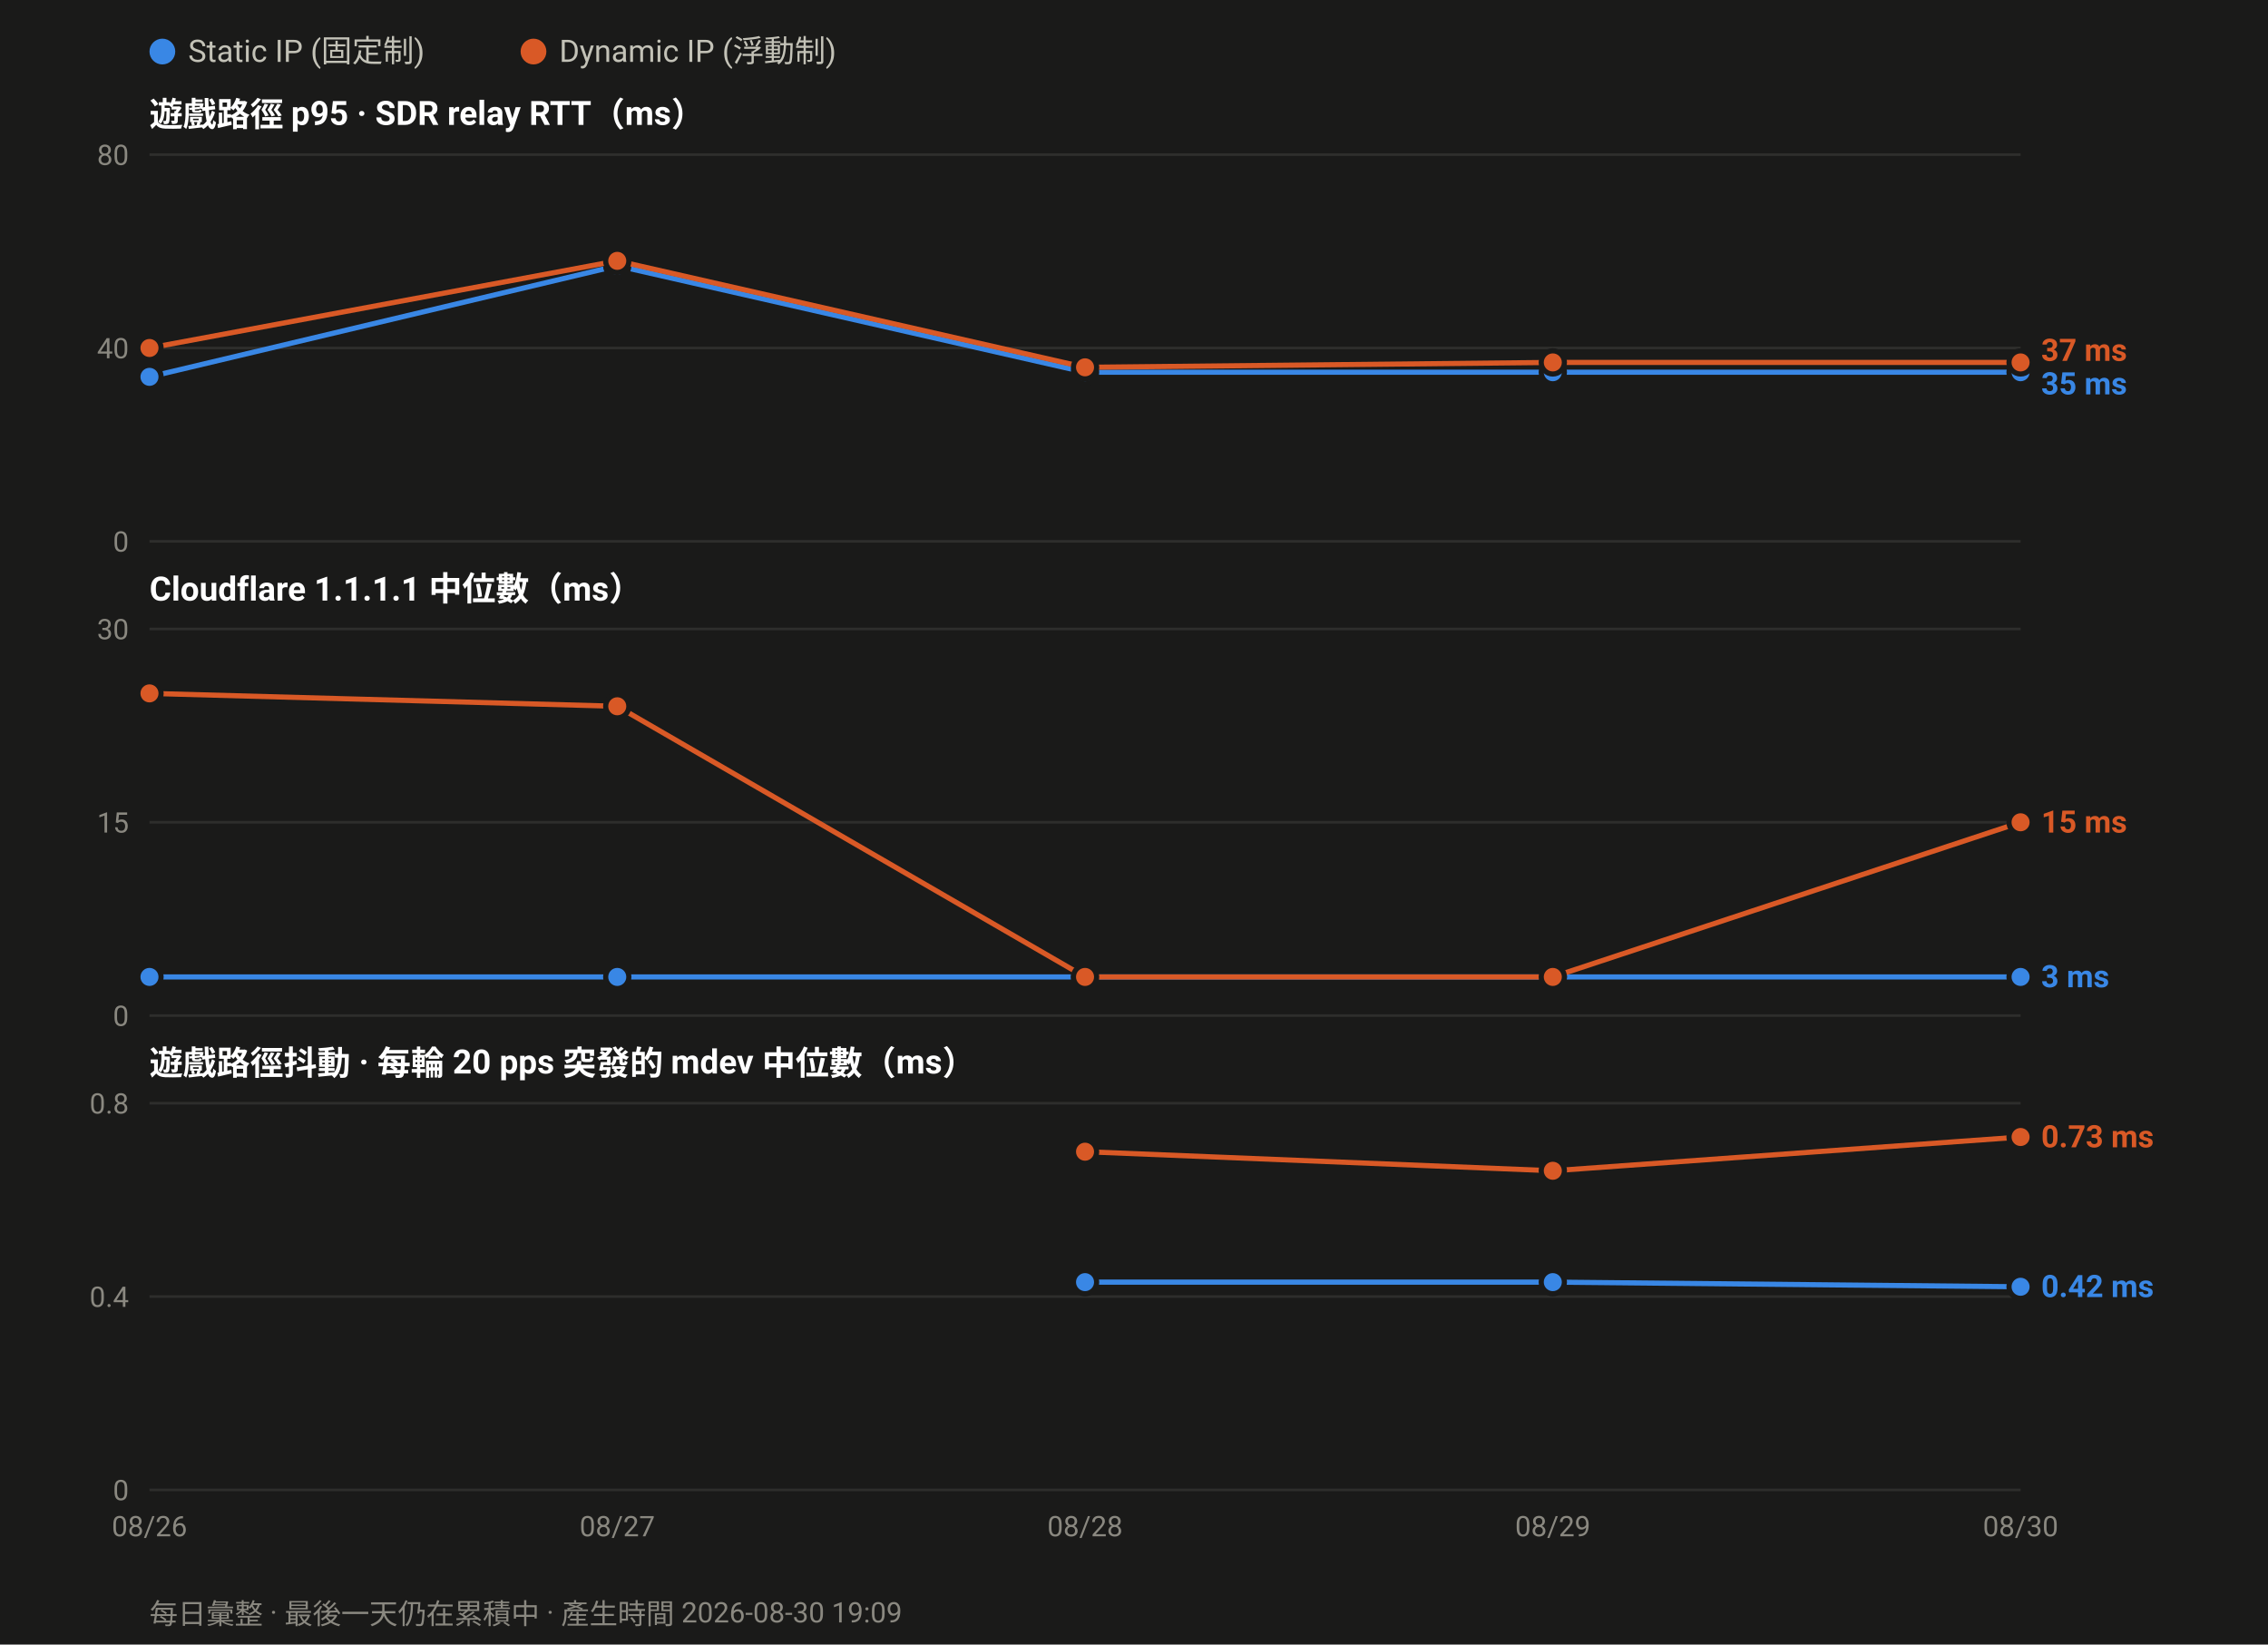
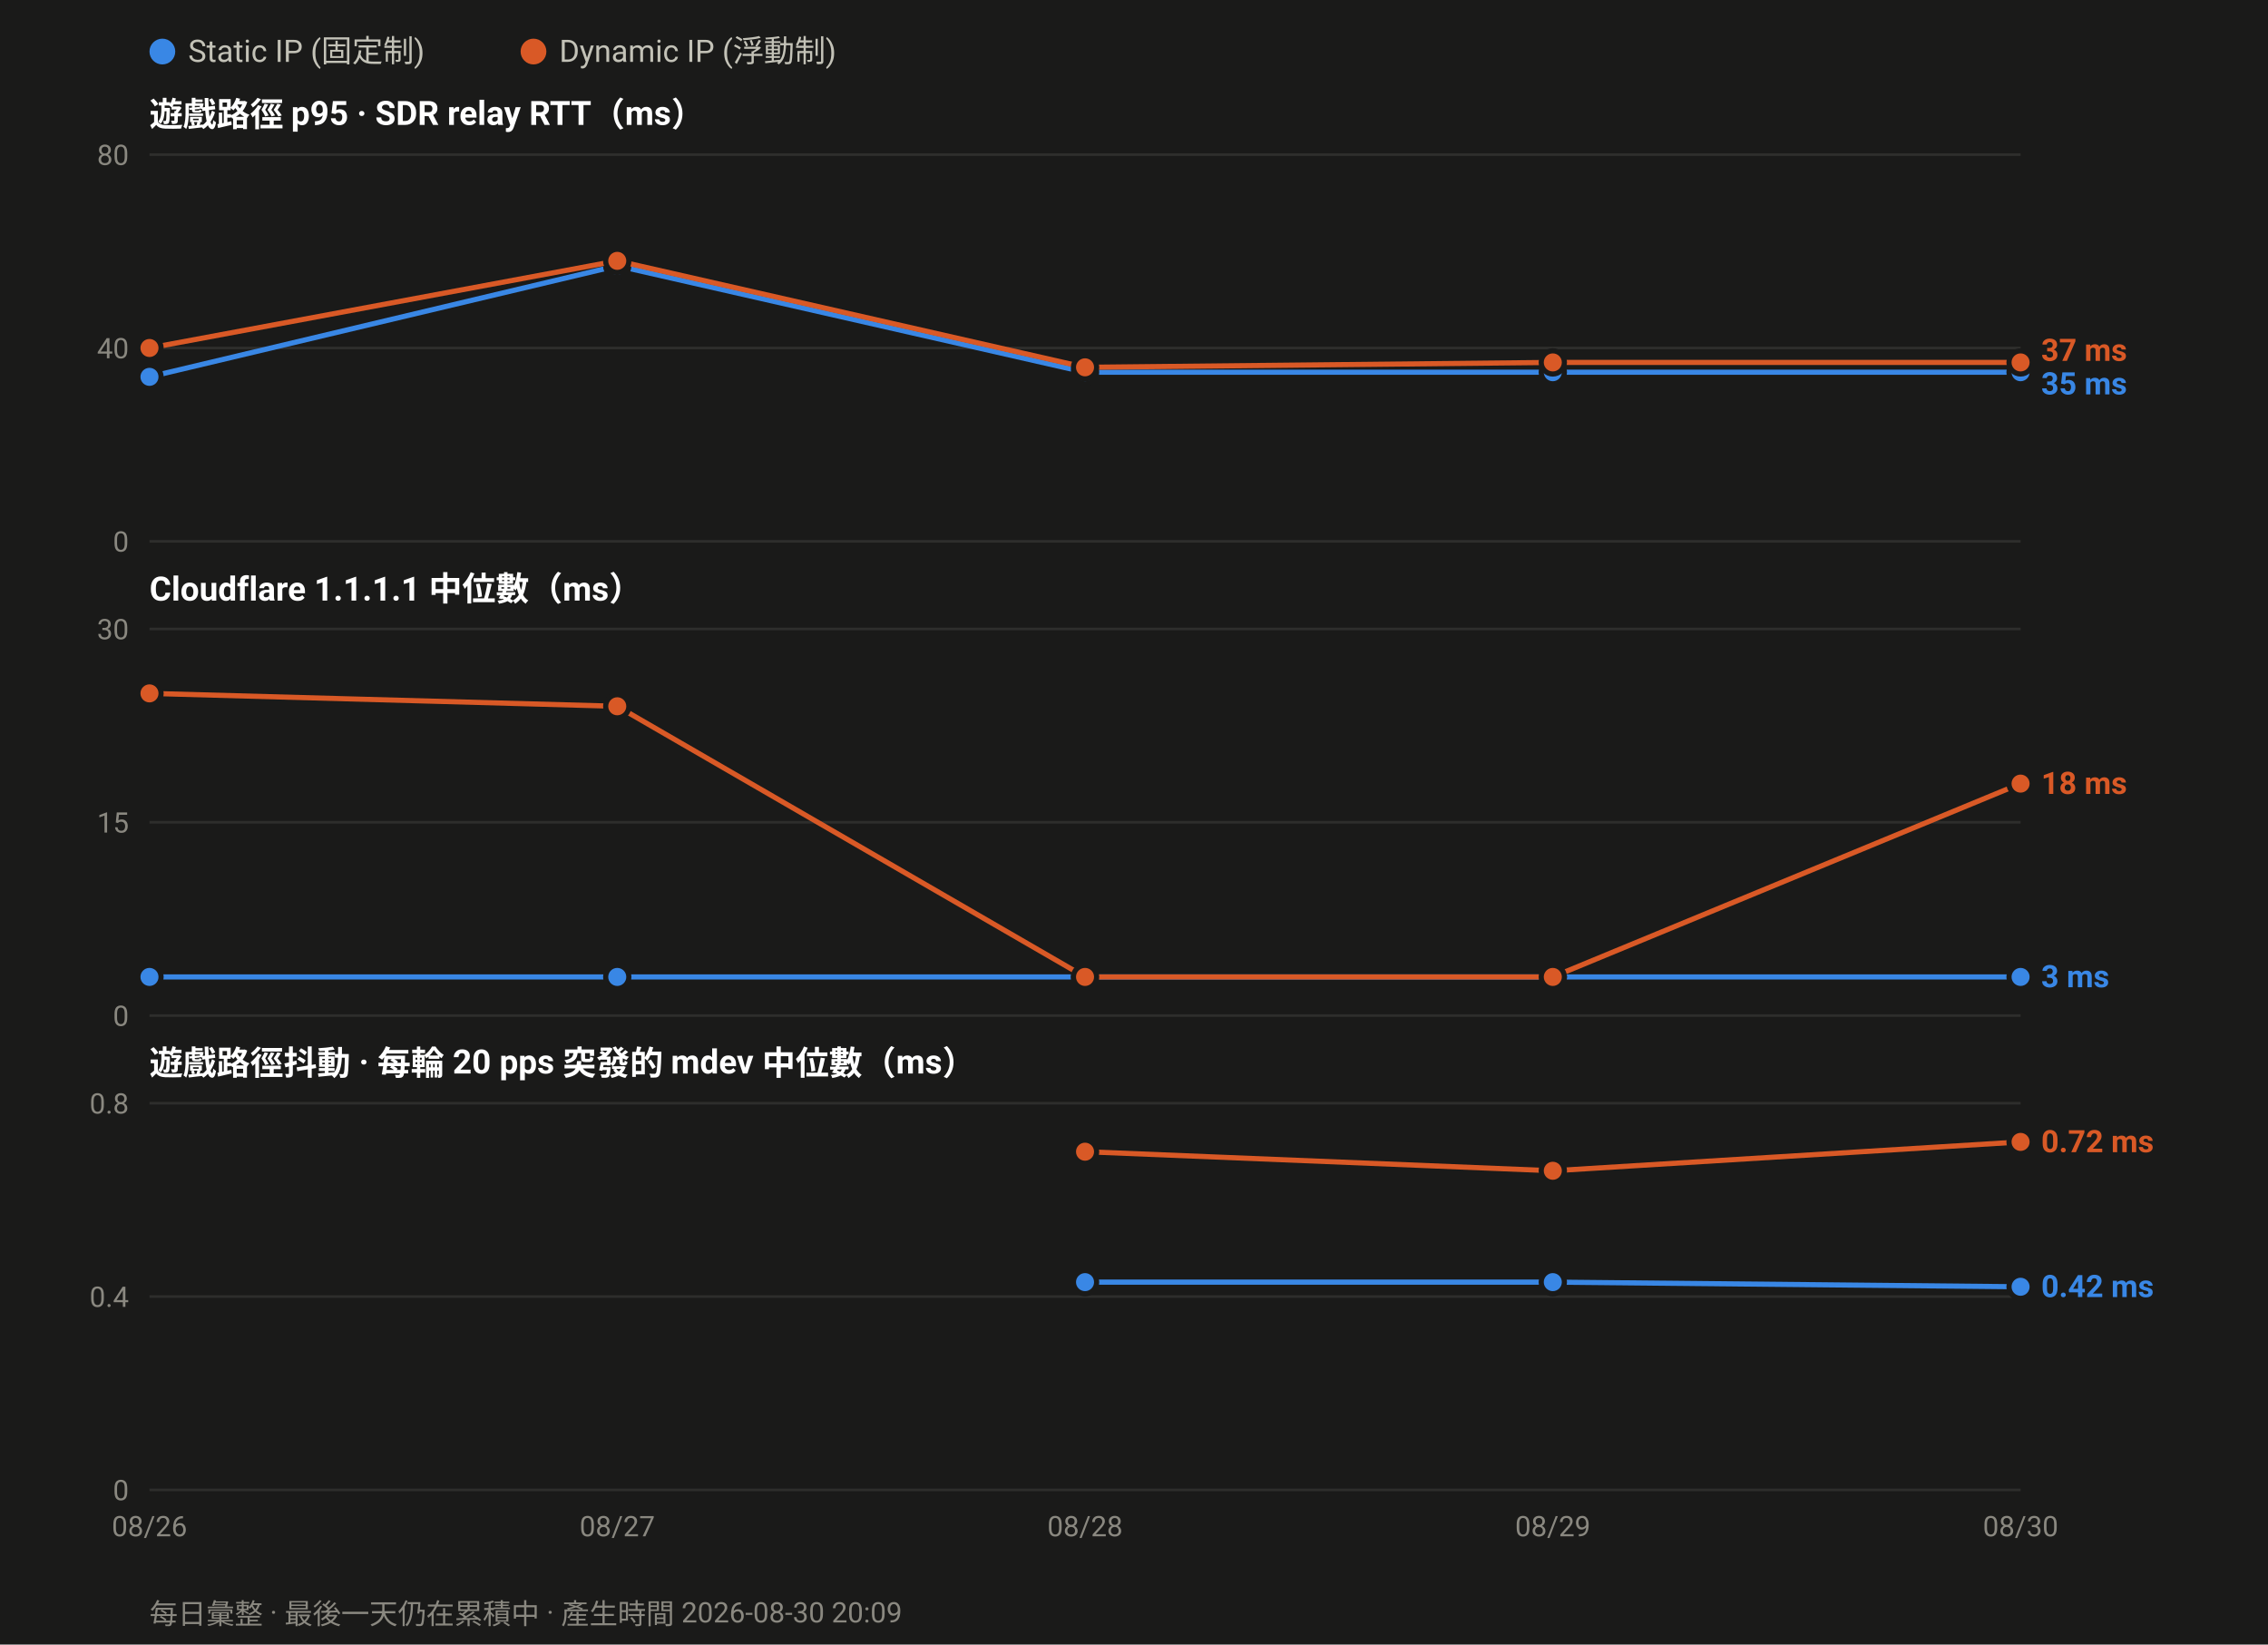
<svg xmlns="http://www.w3.org/2000/svg" width="880" height="638" viewBox="0 0 880 638" font-family="ui-sans-serif,-apple-system,Segoe UI,Roboto,Helvetica,Arial,sans-serif">
  <rect width="880" height="638" fill="#1a1a19" />
  <circle cx="63.0" cy="20" r="5" fill="#3987e5" />
  <text x="73.0" y="24" font-size="12" fill="#c3c2b7">Static IP (固定制)</text>
  <circle cx="207.0" cy="20" r="5" fill="#d95926" />
  <text x="217.0" y="24" font-size="12" fill="#c3c2b7">Dynamic IP (浮動制)</text>
  <text x="58" y="49.0" font-size="13" font-weight="600" fill="#ffffff">遊戲路徑 p95 · SDR relay RTT（ms）</text>
  <line x1="58" y1="210.0" x2="784.0" y2="210.0" stroke="#2e2e2c" stroke-width="1" />
  <text x="50" y="214.0" font-size="11" text-anchor="end" fill="#8a8880">0</text>
  <line x1="58" y1="135.0" x2="784.0" y2="135.0" stroke="#2e2e2c" stroke-width="1" />
  <text x="50" y="139.0" font-size="11" text-anchor="end" fill="#8a8880">40</text>
  <line x1="58" y1="60.0" x2="784.0" y2="60.0" stroke="#2e2e2c" stroke-width="1" />
  <text x="50" y="64.0" font-size="11" text-anchor="end" fill="#8a8880">80</text>
  <polyline fill="none" stroke="#3987e5" stroke-width="2" stroke-linejoin="round" points="58.0,146.2 239.5,103.1 421.0,144.4 602.5,144.4 784.0,144.4" />
  <circle cx="58.0" cy="146.2" r="4.5" fill="#3987e5" stroke="#1a1a19" stroke-width="2" />
  <circle cx="239.5" cy="103.1" r="4.5" fill="#3987e5" stroke="#1a1a19" stroke-width="2" />
  <circle cx="421.0" cy="144.4" r="4.5" fill="#3987e5" stroke="#1a1a19" stroke-width="2" />
  <circle cx="602.5" cy="144.4" r="4.5" fill="#3987e5" stroke="#1a1a19" stroke-width="2" />
  <circle cx="784.0" cy="144.4" r="4.5" fill="#3987e5" stroke="#1a1a19" stroke-width="2" />
  <polyline fill="none" stroke="#d95926" stroke-width="2" stroke-linejoin="round" points="58.0,135.0 239.5,101.2 421.0,142.5 602.5,140.6 784.0,140.6" />
  <circle cx="58.0" cy="135.0" r="4.5" fill="#d95926" stroke="#1a1a19" stroke-width="2" />
  <circle cx="239.5" cy="101.2" r="4.5" fill="#d95926" stroke="#1a1a19" stroke-width="2" />
  <circle cx="421.0" cy="142.5" r="4.5" fill="#d95926" stroke="#1a1a19" stroke-width="2" />
  <circle cx="602.5" cy="140.6" r="4.5" fill="#d95926" stroke="#1a1a19" stroke-width="2" />
  <circle cx="784.0" cy="140.6" r="4.5" fill="#d95926" stroke="#1a1a19" stroke-width="2" />
  <text x="792.0" y="140.0" font-size="12" font-weight="600" fill="#d95926">37 ms</text>
  <text x="792.0" y="153.0" font-size="12" font-weight="600" fill="#3987e5">35 ms</text>
  <text x="58" y="233.0" font-size="13" font-weight="600" fill="#ffffff">Cloudflare 1.1.1.1 中位數（ms）</text>
  <line x1="58" y1="394.0" x2="784.0" y2="394.0" stroke="#2e2e2c" stroke-width="1" />
  <text x="50" y="398.0" font-size="11" text-anchor="end" fill="#8a8880">0</text>
  <line x1="58" y1="319.0" x2="784.0" y2="319.0" stroke="#2e2e2c" stroke-width="1" />
  <text x="50" y="323.0" font-size="11" text-anchor="end" fill="#8a8880">15</text>
  <line x1="58" y1="244.0" x2="784.0" y2="244.0" stroke="#2e2e2c" stroke-width="1" />
  <text x="50" y="248.0" font-size="11" text-anchor="end" fill="#8a8880">30</text>
  <polyline fill="none" stroke="#3987e5" stroke-width="2" stroke-linejoin="round" points="58.0,379.0 239.5,379.0 421.0,379.0 602.5,379.0 784.0,379.0" />
  <circle cx="58.0" cy="379.0" r="4.5" fill="#3987e5" stroke="#1a1a19" stroke-width="2" />
  <circle cx="239.5" cy="379.0" r="4.5" fill="#3987e5" stroke="#1a1a19" stroke-width="2" />
  <circle cx="421.0" cy="379.0" r="4.5" fill="#3987e5" stroke="#1a1a19" stroke-width="2" />
  <circle cx="602.5" cy="379.0" r="4.5" fill="#3987e5" stroke="#1a1a19" stroke-width="2" />
  <circle cx="784.0" cy="379.0" r="4.5" fill="#3987e5" stroke="#1a1a19" stroke-width="2" />
-   <polyline fill="none" stroke="#d95926" stroke-width="2" stroke-linejoin="round" points="58.0,269.0 239.5,274.0 421.0,379.0 602.5,379.0 784.0,319.0" />
+   <polyline fill="none" stroke="#d95926" stroke-width="2" stroke-linejoin="round" points="58.0,269.0 239.5,274.0 421.0,379.0 602.5,379.0 784.0,304.0" />
  <circle cx="58.0" cy="269.0" r="4.5" fill="#d95926" stroke="#1a1a19" stroke-width="2" />
  <circle cx="239.5" cy="274.0" r="4.5" fill="#d95926" stroke="#1a1a19" stroke-width="2" />
  <circle cx="421.0" cy="379.0" r="4.5" fill="#d95926" stroke="#1a1a19" stroke-width="2" />
  <circle cx="602.5" cy="379.0" r="4.5" fill="#d95926" stroke="#1a1a19" stroke-width="2" />
-   <circle cx="784.0" cy="319.0" r="4.5" fill="#d95926" stroke="#1a1a19" stroke-width="2" />
-   <text x="792.0" y="323.0" font-size="12" font-weight="600" fill="#d95926">15 ms</text>
+   <circle cx="784.0" cy="304.0" r="4.5" fill="#d95926" stroke="#1a1a19" stroke-width="2" />
+   <text x="792.0" y="308.0" font-size="12" font-weight="600" fill="#d95926">18 ms</text>
  <text x="792.0" y="383.0" font-size="12" font-weight="600" fill="#3987e5">3 ms</text>
  <text x="58" y="417.0" font-size="13" font-weight="600" fill="#ffffff">遊戲路徑抖動 · 每輪 20 pps 突發的 mdev 中位數（ms）</text>
  <line x1="58" y1="578.0" x2="784.0" y2="578.0" stroke="#2e2e2c" stroke-width="1" />
  <text x="50" y="582.0" font-size="11" text-anchor="end" fill="#8a8880">0</text>
  <line x1="58" y1="503.0" x2="784.0" y2="503.0" stroke="#2e2e2c" stroke-width="1" />
  <text x="50" y="507.0" font-size="11" text-anchor="end" fill="#8a8880">0.4</text>
  <line x1="58" y1="428.0" x2="784.0" y2="428.0" stroke="#2e2e2c" stroke-width="1" />
  <text x="50" y="432.0" font-size="11" text-anchor="end" fill="#8a8880">0.8</text>
  <polyline fill="none" stroke="#3987e5" stroke-width="2" stroke-linejoin="round" points="421.0,497.4 602.5,497.4 784.0,499.2" />
  <circle cx="421.0" cy="497.4" r="4.5" fill="#3987e5" stroke="#1a1a19" stroke-width="2" />
  <circle cx="602.5" cy="497.4" r="4.5" fill="#3987e5" stroke="#1a1a19" stroke-width="2" />
  <circle cx="784.0" cy="499.2" r="4.5" fill="#3987e5" stroke="#1a1a19" stroke-width="2" />
-   <polyline fill="none" stroke="#d95926" stroke-width="2" stroke-linejoin="round" points="421.0,446.8 602.5,454.2 784.0,441.1" />
+   <polyline fill="none" stroke="#d95926" stroke-width="2" stroke-linejoin="round" points="421.0,446.8 602.5,454.2 784.0,443.0" />
  <circle cx="421.0" cy="446.8" r="4.5" fill="#d95926" stroke="#1a1a19" stroke-width="2" />
  <circle cx="602.5" cy="454.2" r="4.5" fill="#d95926" stroke="#1a1a19" stroke-width="2" />
-   <circle cx="784.0" cy="441.1" r="4.5" fill="#d95926" stroke="#1a1a19" stroke-width="2" />
-   <text x="792.0" y="445.1" font-size="12" font-weight="600" fill="#d95926">0.73 ms</text>
+   <circle cx="784.0" cy="443.0" r="4.5" fill="#d95926" stroke="#1a1a19" stroke-width="2" />
+   <text x="792.0" y="447.0" font-size="12" font-weight="600" fill="#d95926">0.72 ms</text>
  <text x="792.0" y="503.2" font-size="12" font-weight="600" fill="#3987e5">0.42 ms</text>
  <text x="58.0" y="596.0" font-size="11" text-anchor="middle" fill="#8a8880">08/26</text>
  <text x="239.5" y="596.0" font-size="11" text-anchor="middle" fill="#8a8880">08/27</text>
  <text x="421.0" y="596.0" font-size="11" text-anchor="middle" fill="#8a8880">08/28</text>
  <text x="602.5" y="596.0" font-size="11" text-anchor="middle" fill="#8a8880">08/29</text>
  <text x="784.0" y="596.0" font-size="11" text-anchor="middle" fill="#8a8880">08/30</text>
-   <text x="58" y="630" font-size="11" fill="#8a8880">每日彙整 · 最後一天仍在累積中 · 產生時間 2026-08-30 19:09</text>
+   <text x="58" y="630" font-size="11" fill="#8a8880">每日彙整 · 最後一天仍在累積中 · 產生時間 2026-08-30 20:09</text>
</svg>
